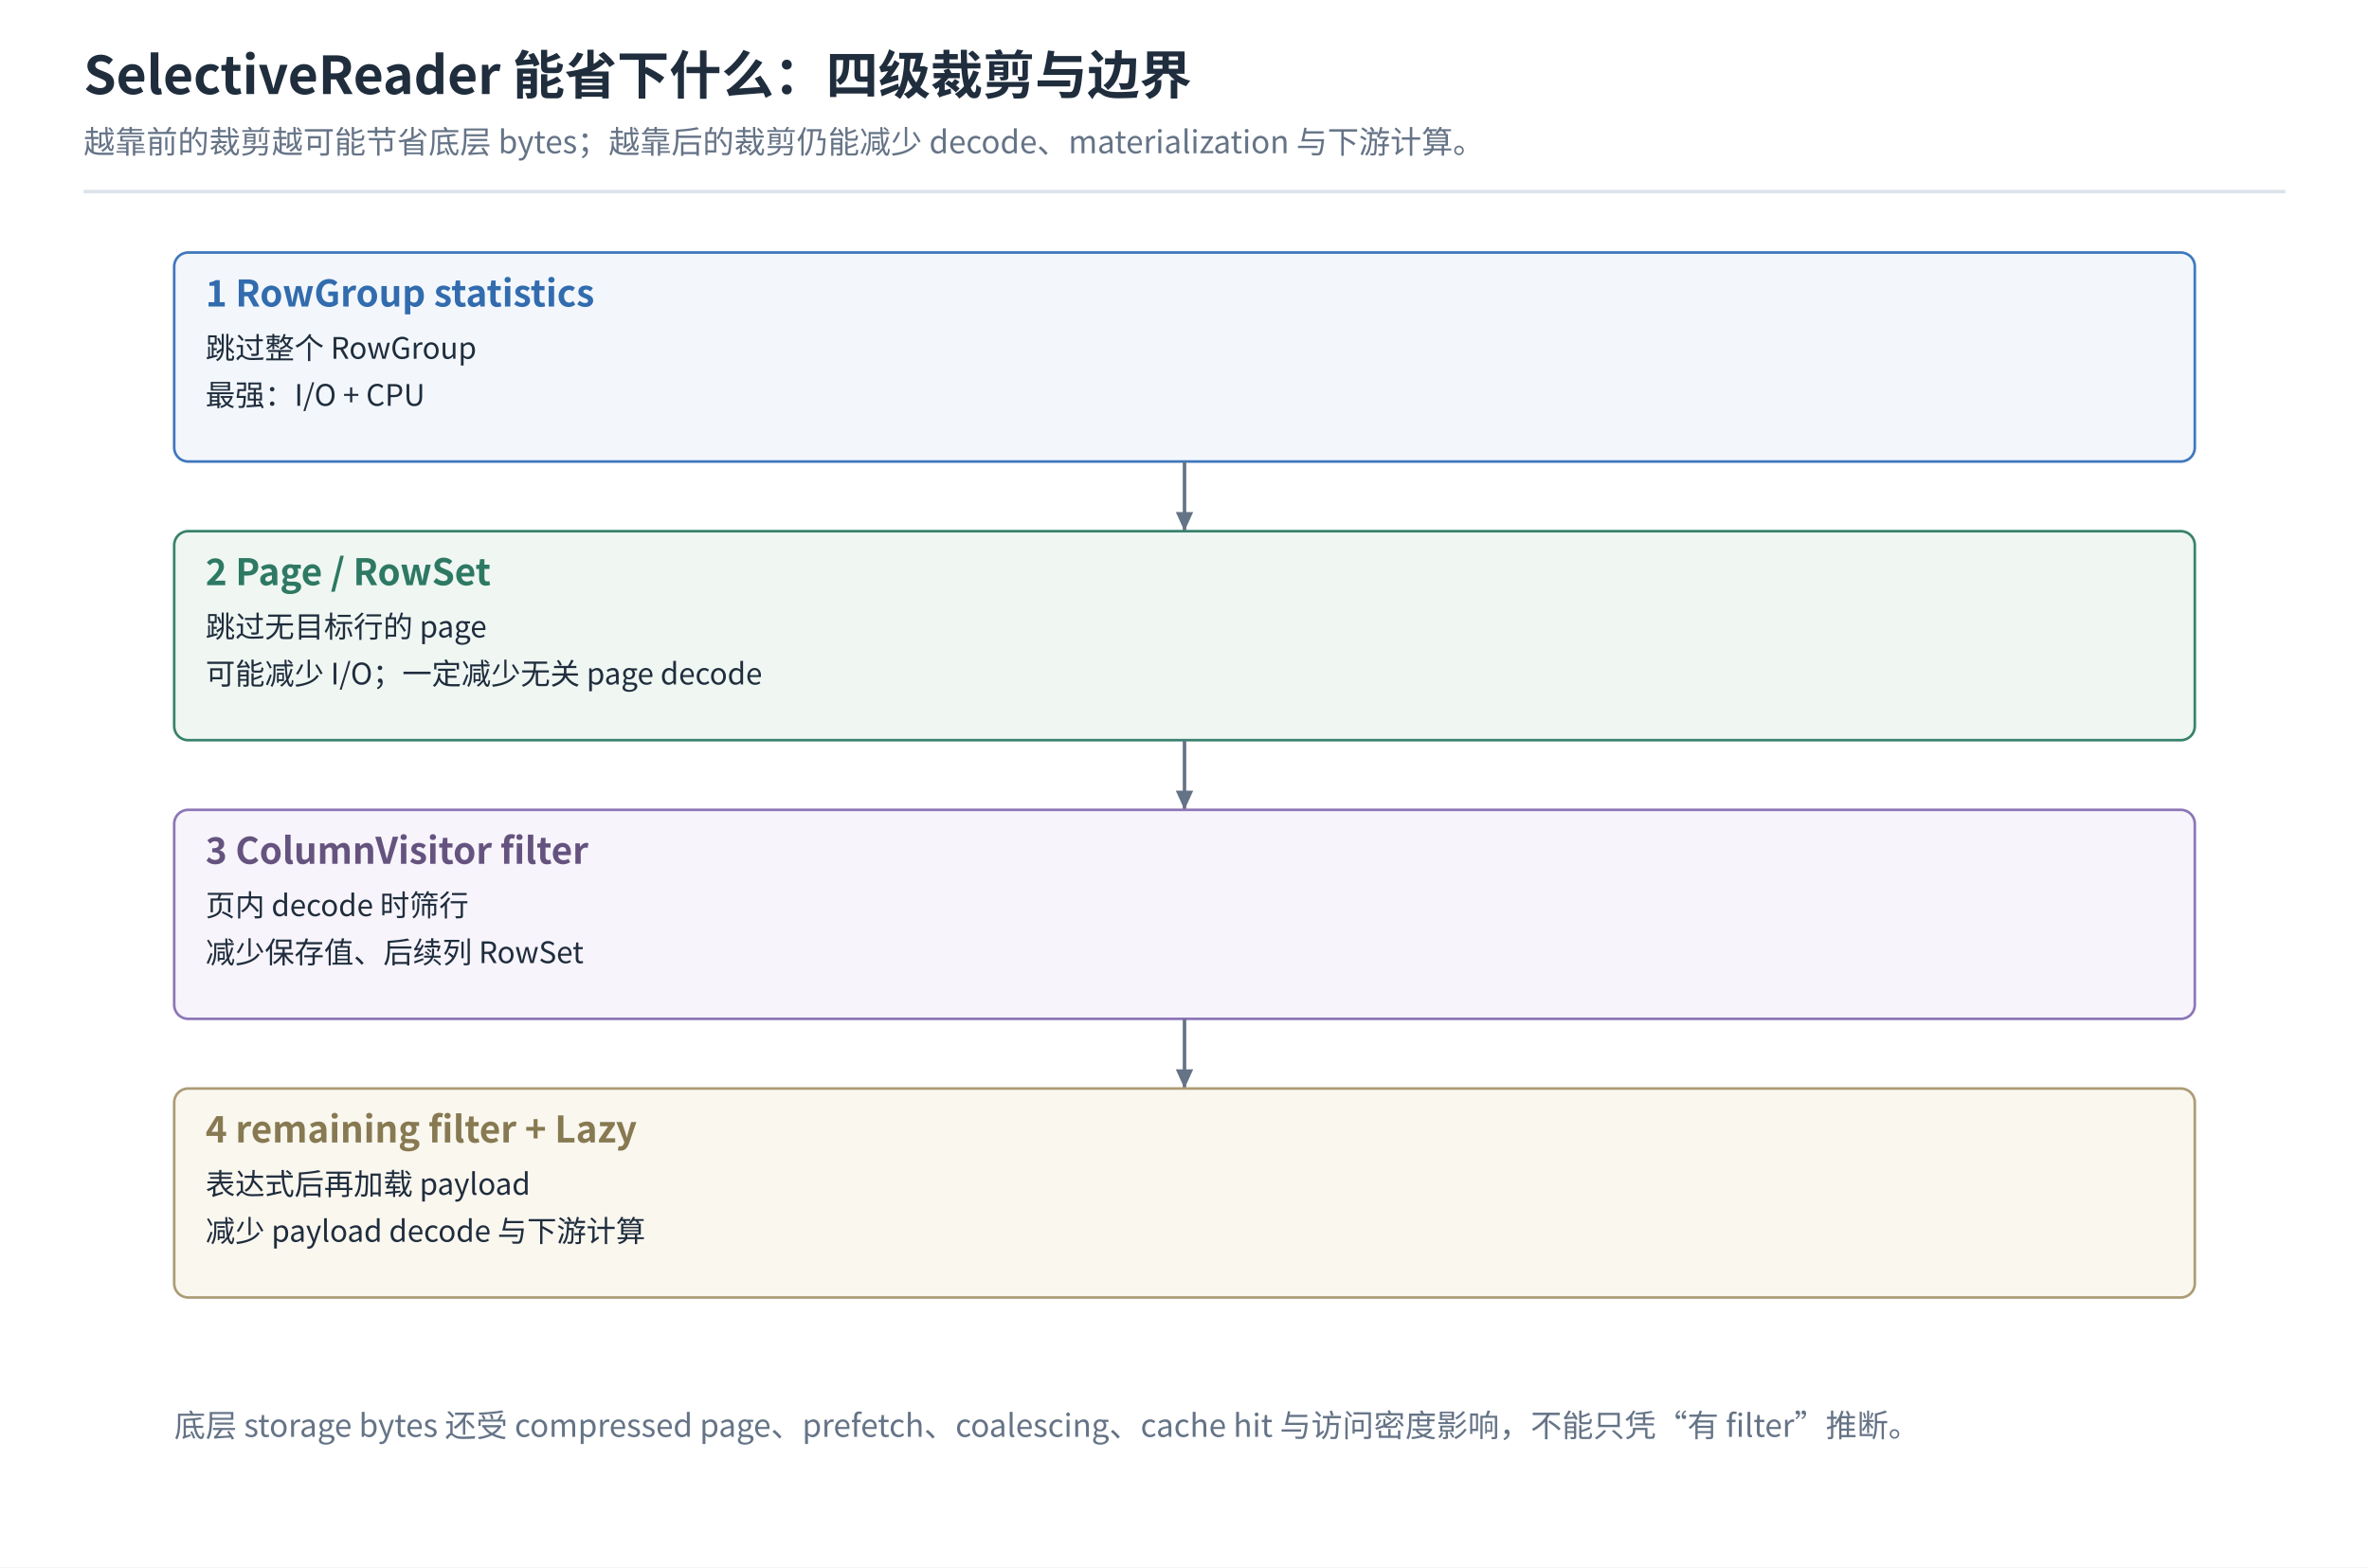
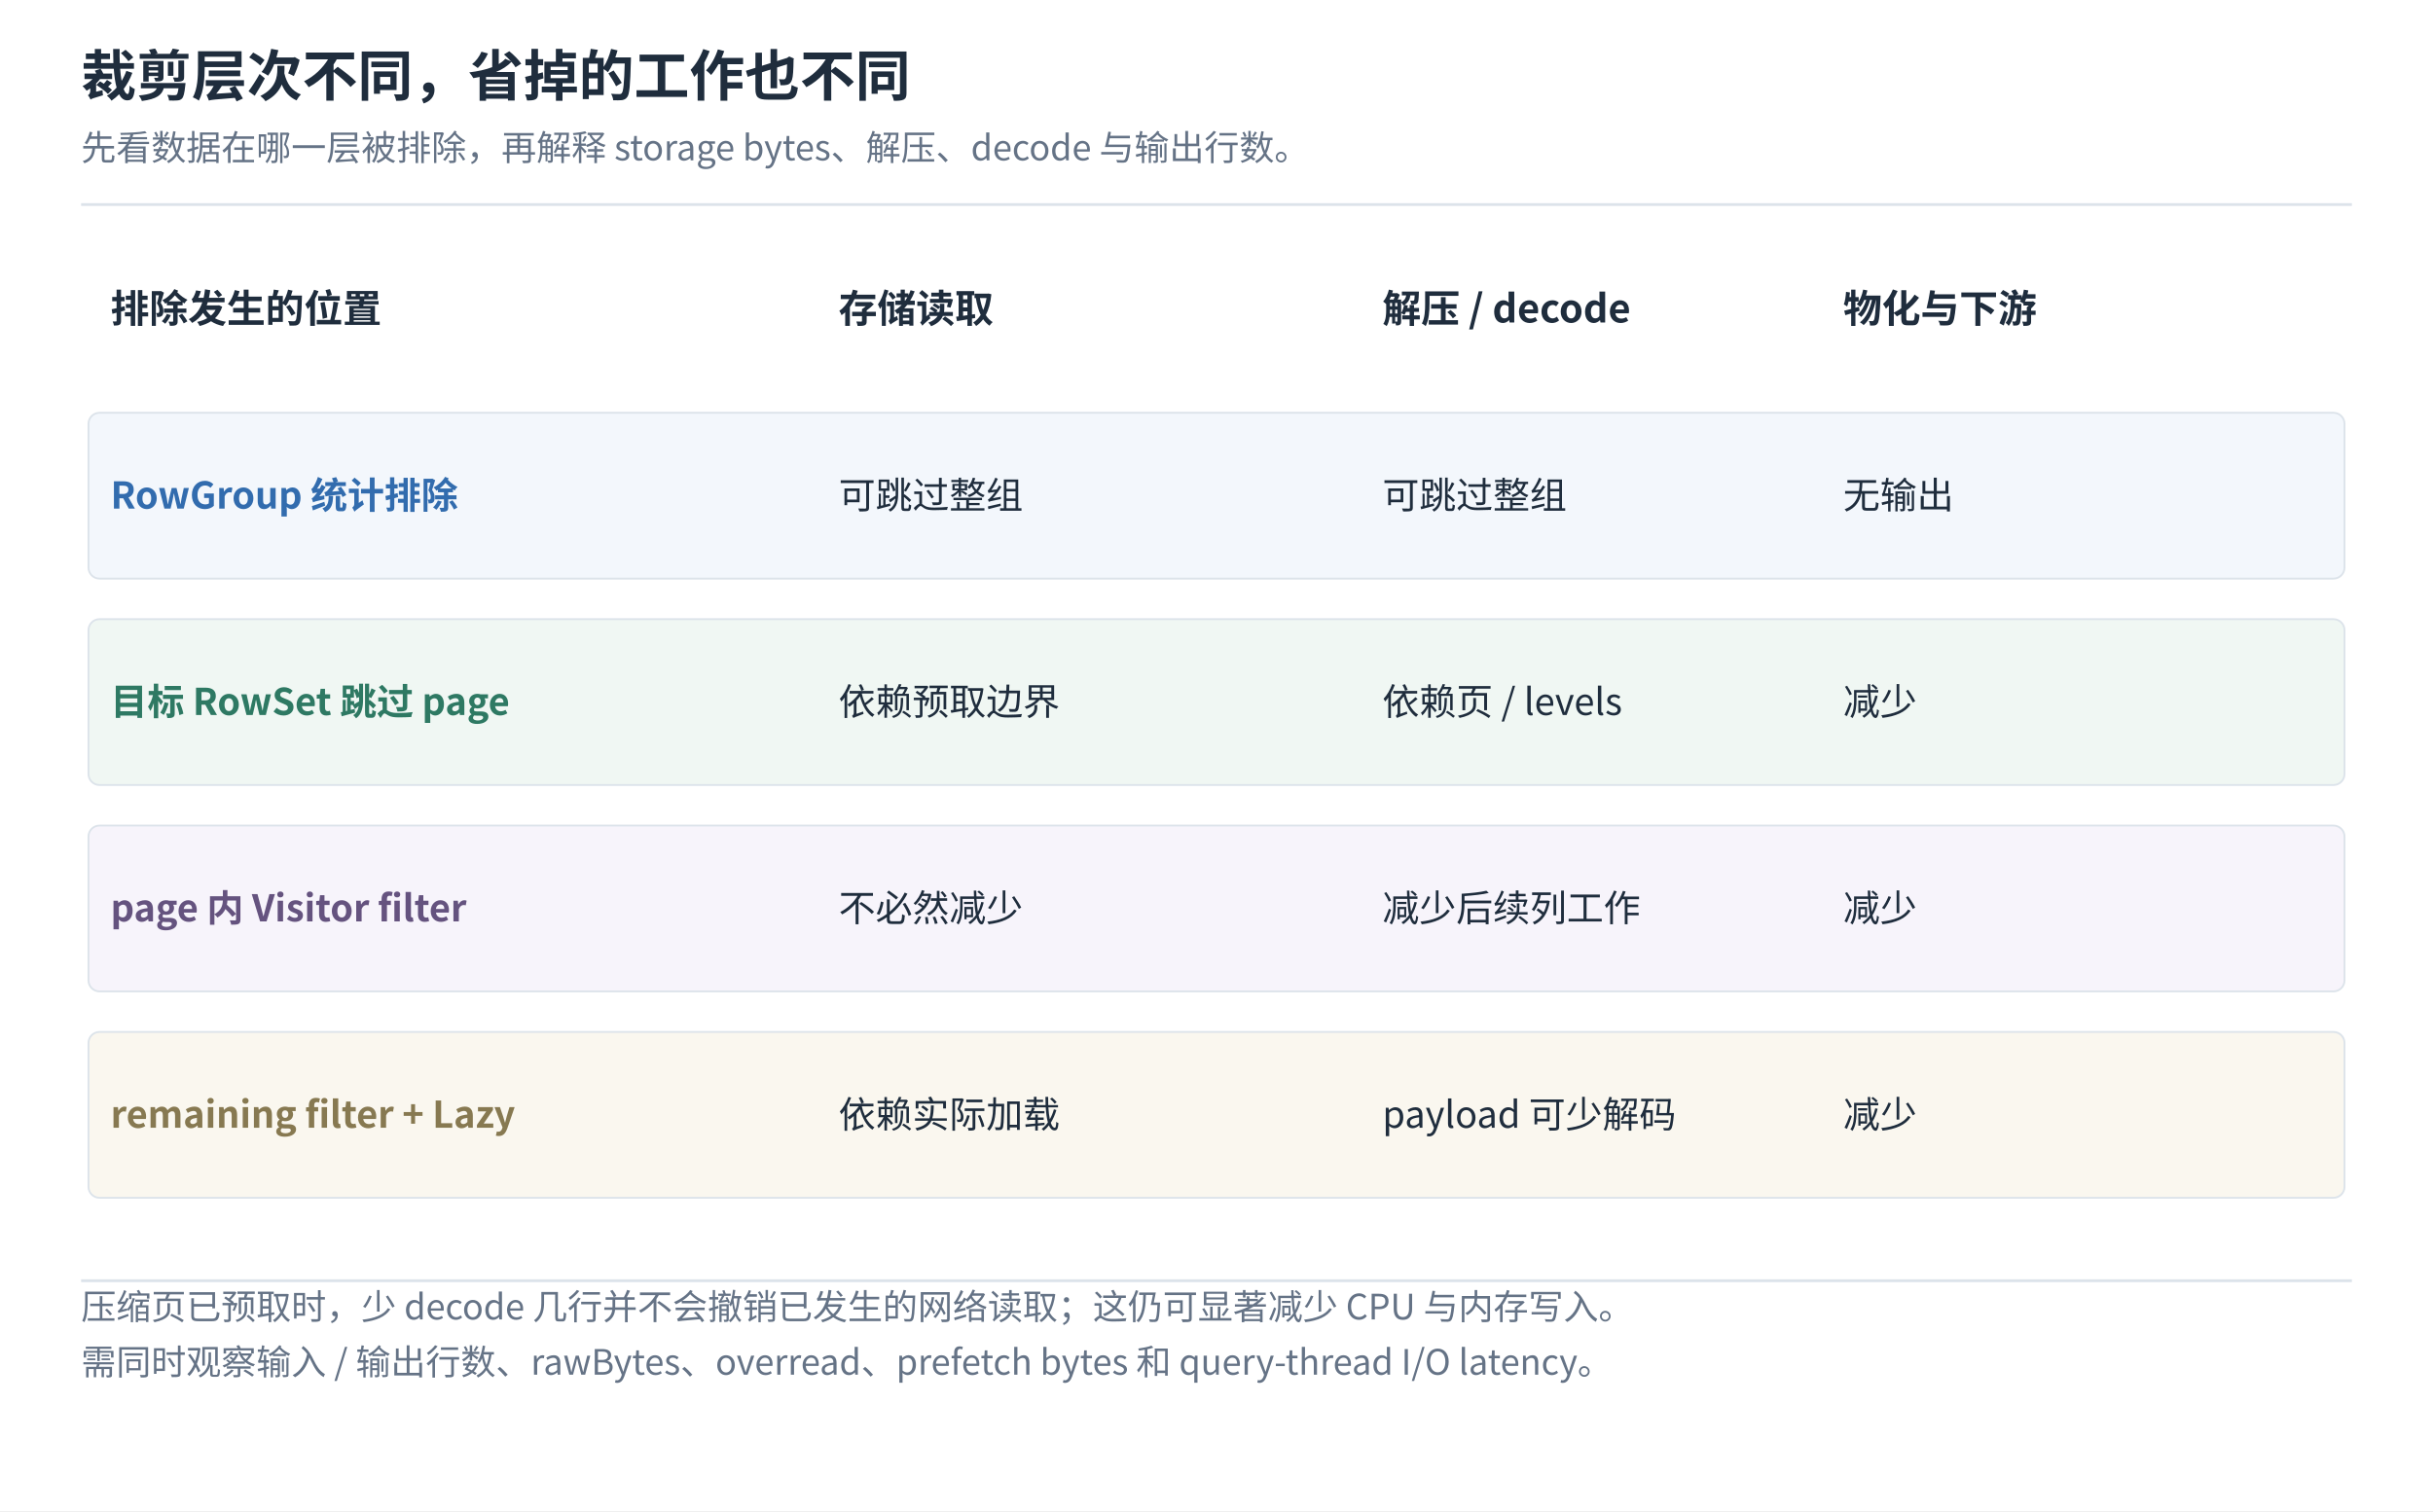
- <svg xmlns="http://www.w3.org/2000/svg" width="1360" height="900" viewBox="0 0 1360 900">
+ <svg xmlns="http://www.w3.org/2000/svg" width="1320" height="820" viewBox="0 0 1320 820">
  <defs>
-     <marker id="arrow" markerUnits="userSpaceOnUse" markerWidth="14" markerHeight="14" refX="11" refY="5" orient="auto">
-       <path d="M0,0 L11,5 L0,10 Z" fill="#657386" />
+     <marker id="arr-muted" markerUnits="userSpaceOnUse" markerWidth="11" markerHeight="11" refX="10" refY="5" orient="auto">
+       <path d="M0 0L10 5L0 10Z" fill="#657386" />
    </marker>
-     <marker id="arrow-blue" markerUnits="userSpaceOnUse" markerWidth="14" markerHeight="14" refX="11" refY="5" orient="auto">
-       <path d="M0,0 L11,5 L0,10 Z" fill="#4078bd" />
+     <marker id="arr-blue" markerUnits="userSpaceOnUse" markerWidth="11" markerHeight="11" refX="10" refY="5" orient="auto">
+       <path d="M0 0L10 5L0 10Z" fill="#4078bd" />
    </marker>
-     <style>text{font-family:'Noto Sans SC','Noto Sans CJK SC',Inter,Arial,sans-serif} .mono{font-family:SFMono-Regular,Consolas,'Liberation Mono',monospace}</style>
+     <marker id="arr-green" markerUnits="userSpaceOnUse" markerWidth="11" markerHeight="11" refX="10" refY="5" orient="auto">
+       <path d="M0 0L10 5L0 10Z" fill="#39826d" />
+     </marker>
+     <marker id="arr-purple" markerUnits="userSpaceOnUse" markerWidth="11" markerHeight="11" refX="10" refY="5" orient="auto">
+       <path d="M0 0L10 5L0 10Z" fill="#8d76b7" />
+     </marker>
+     <marker id="arr-warm" markerUnits="userSpaceOnUse" markerWidth="11" markerHeight="11" refX="10" refY="5" orient="auto">
+       <path d="M0 0L10 5L0 10Z" fill="#ac9c76" />
+     </marker>
+     <marker id="arr-red" markerUnits="userSpaceOnUse" markerWidth="11" markerHeight="11" refX="10" refY="5" orient="auto">
+       <path d="M0 0L10 5L0 10Z" fill="#a95f64" />
+     </marker>
  </defs>
-   <rect width="1360" height="900" fill="#fff" />
-   <text x="48" y="54" font-size="30" font-weight="700" fill="#1f2d3d">SelectiveReader 能省下什么：四级裁剪与边界</text>
-   <text x="48" y="88" font-size="18" fill="#657386">越靠前的裁剪越可能节省底层 bytes；越靠后的裁剪仍能减少 decode、materialization 与下游计算。</text>
-   <line x1="48" y1="110" x2="1312" y2="110" stroke="#dce3ea" stroke-width="2" />
-   <rect x="100" y="145" width="1160" height="120" rx="8" fill="#f3f7fc" stroke="#4078bd" stroke-width="1.5" />
-   <text x="118" y="176" font-size="21" font-weight="700" fill="#326cae" text-anchor="start" class="">1 RowGroup statistics</text>
-   <text x="118" y="206" font-size="17" font-weight="400" fill="#1f2d3d" text-anchor="start" class="">跳过整个 RowGroup</text>
-   <text x="118" y="233" font-size="17" font-weight="400" fill="#1f2d3d" text-anchor="start" class="">最强：I/O + CPU</text>
-   <line x1="680" y1="265" x2="680" y2="305" stroke="#657386" stroke-width="2" marker-end="url(#arrow)" />
-   <rect x="100" y="305" width="1160" height="120" rx="8" fill="#f0f7f3" stroke="#39826d" stroke-width="1.5" />
-   <text x="118" y="336" font-size="21" font-weight="700" fill="#2e7963" text-anchor="start" class="">2 Page / RowSet</text>
-   <text x="118" y="366" font-size="17" font-weight="400" fill="#1f2d3d" text-anchor="start" class="">跳过无目标行的 page</text>
-   <text x="118" y="393" font-size="17" font-weight="400" fill="#1f2d3d" text-anchor="start" class="">可能减少 I/O；一定减少无关 page decode</text>
-   <line x1="680" y1="425" x2="680" y2="465" stroke="#657386" stroke-width="2" marker-end="url(#arrow)" />
-   <rect x="100" y="465" width="1160" height="120" rx="8" fill="#f7f4fb" stroke="#8d76b7" stroke-width="1.5" />
-   <text x="118" y="496" font-size="21" font-weight="700" fill="#65537f" text-anchor="start" class="">3 ColumnVisitor filter</text>
-   <text x="118" y="526" font-size="17" font-weight="400" fill="#1f2d3d" text-anchor="start" class="">页内 decode 时筛行</text>
-   <text x="118" y="553" font-size="17" font-weight="400" fill="#1f2d3d" text-anchor="start" class="">减少保存值、后续列 RowSet</text>
-   <line x1="680" y1="585" x2="680" y2="625" stroke="#657386" stroke-width="2" marker-end="url(#arrow)" />
-   <rect x="100" y="625" width="1160" height="120" rx="8" fill="#faf7ef" stroke="#ac9c76" stroke-width="1.5" />
-   <text x="118" y="656" font-size="21" font-weight="700" fill="#877951" text-anchor="start" class="">4 remaining filter + Lazy</text>
-   <text x="118" y="686" font-size="17" font-weight="400" fill="#1f2d3d" text-anchor="start" class="">表达式后再加载 payload</text>
-   <text x="118" y="713" font-size="17" font-weight="400" fill="#1f2d3d" text-anchor="start" class="">减少 payload decode 与下游计算</text>
-   <text x="100" y="825" font-size="18" font-weight="400" fill="#657386" text-anchor="start" class="">底层 storage bytes 还受 compressed page、prefetch、coalescing、cache hit 与访问密度影响，不能只凭“有 filter”推断。</text>
+   <rect x="0" y="0" width="1320" height="820" rx="0" fill="#fff" stroke="none" stroke-width="0" />
+   <text x="44" y="52" font-family="Noto Sans CJK SC, Noto Sans SC, Arial, sans-serif" font-size="30" font-weight="700" text-anchor="start" fill="#1f2d3d">裁剪层次不同，省掉的工作也不同</text>
+   <text x="44" y="87" font-family="Noto Sans CJK SC, Noto Sans SC, Arial, sans-serif" font-size="19" font-weight="400" text-anchor="start" fill="#657386">先看数据在哪一层被排除，再解释 storage bytes、解压、decode 与输出行数。</text>
+   <path d="M44 111L1276 111" fill="none" stroke="#dce3ea" stroke-width="1.5" stroke-linejoin="round" />
+   <text x="60" y="175" font-family="Noto Sans CJK SC, Noto Sans SC, Arial, sans-serif" font-size="21" font-weight="700" text-anchor="start" fill="#1f2d3d">排除发生的位置</text>
+   <text x="455" y="175" font-family="Noto Sans CJK SC, Noto Sans SC, Arial, sans-serif" font-size="21" font-weight="700" text-anchor="start" fill="#1f2d3d">存储读取</text>
+   <text x="750" y="175" font-family="Noto Sans CJK SC, Noto Sans SC, Arial, sans-serif" font-size="21" font-weight="700" text-anchor="start" fill="#1f2d3d">解压 / decode</text>
+   <text x="1000" y="175" font-family="Noto Sans CJK SC, Noto Sans SC, Arial, sans-serif" font-size="21" font-weight="700" text-anchor="start" fill="#1f2d3d">物化与下游</text>
+   <rect x="48" y="224" width="1224" height="90" rx="6" fill="#f3f7fc" stroke="#dce3ea" stroke-width="1" />
+   <text x="60" y="276" font-family="Noto Sans CJK SC, Noto Sans SC, Arial, sans-serif" font-size="20" font-weight="700" text-anchor="start" fill="#326cae">RowGroup 统计排除</text>
+   <text x="455" y="276" font-family="Noto Sans CJK SC, Noto Sans SC, Arial, sans-serif" font-size="20" font-weight="400" text-anchor="start" fill="#1f2d3d">可跳过整组</text>
+   <text x="750" y="276" font-family="Noto Sans CJK SC, Noto Sans SC, Arial, sans-serif" font-size="20" font-weight="400" text-anchor="start" fill="#1f2d3d">可跳过整组</text>
+   <text x="1000" y="276" font-family="Noto Sans CJK SC, Noto Sans SC, Arial, sans-serif" font-size="20" font-weight="400" text-anchor="start" fill="#1f2d3d">无输出</text>
+   <rect x="48" y="336" width="1224" height="90" rx="6" fill="#f0f7f3" stroke="#dce3ea" stroke-width="1" />
+   <text x="60" y="388" font-family="Noto Sans CJK SC, Noto Sans SC, Arial, sans-serif" font-size="20" font-weight="700" text-anchor="start" fill="#2e7963">目标 RowSet 跳过 page</text>
+   <text x="455" y="388" font-family="Noto Sans CJK SC, Noto Sans SC, Arial, sans-serif" font-size="20" font-weight="400" text-anchor="start" fill="#1f2d3d">依赖预取边界</text>
+   <text x="750" y="388" font-family="Noto Sans CJK SC, Noto Sans SC, Arial, sans-serif" font-size="20" font-weight="400" text-anchor="start" fill="#1f2d3d">依赖页 / levels</text>
+   <text x="1000" y="388" font-family="Noto Sans CJK SC, Noto Sans SC, Arial, sans-serif" font-size="20" font-weight="400" text-anchor="start" fill="#1f2d3d">减少</text>
+   <rect x="48" y="448" width="1224" height="90" rx="6" fill="#f7f4fb" stroke="#dce3ea" stroke-width="1" />
+   <text x="60" y="500" font-family="Noto Sans CJK SC, Noto Sans SC, Arial, sans-serif" font-size="20" font-weight="700" text-anchor="start" fill="#65537f">page 内 Visitor filter</text>
+   <text x="455" y="500" font-family="Noto Sans CJK SC, Noto Sans SC, Arial, sans-serif" font-size="20" font-weight="400" text-anchor="start" fill="#1f2d3d">不必然减少</text>
+   <text x="750" y="500" font-family="Noto Sans CJK SC, Noto Sans SC, Arial, sans-serif" font-size="20" font-weight="400" text-anchor="start" fill="#1f2d3d">减少后续列工作</text>
+   <text x="1000" y="500" font-family="Noto Sans CJK SC, Noto Sans SC, Arial, sans-serif" font-size="20" font-weight="400" text-anchor="start" fill="#1f2d3d">减少</text>
+   <rect x="48" y="560" width="1224" height="90" rx="6" fill="#faf7ef" stroke="#dce3ea" stroke-width="1" />
+   <text x="60" y="612" font-family="Noto Sans CJK SC, Noto Sans SC, Arial, sans-serif" font-size="20" font-weight="700" text-anchor="start" fill="#877951">remaining filter + Lazy</text>
+   <text x="455" y="612" font-family="Noto Sans CJK SC, Noto Sans SC, Arial, sans-serif" font-size="20" font-weight="400" text-anchor="start" fill="#1f2d3d">依赖实际加载</text>
+   <text x="750" y="612" font-family="Noto Sans CJK SC, Noto Sans SC, Arial, sans-serif" font-size="20" font-weight="400" text-anchor="start" fill="#1f2d3d">payload 可少解码</text>
+   <text x="1000" y="612" font-family="Noto Sans CJK SC, Noto Sans SC, Arial, sans-serif" font-size="20" font-weight="400" text-anchor="start" fill="#1f2d3d">减少</text>
+   <path d="M44 695L1276 695" fill="none" stroke="#dce3ea" stroke-width="1.5" stroke-linejoin="round" />
+   <text x="44" y="716" font-family="Noto Sans CJK SC, Noto Sans SC, Arial, sans-serif" font-size="19" font-weight="400" text-anchor="start" fill="#657386">压缩页已预取时，少 decode 几行并不会撤销已发生的网络读取；这仍可显著减少 CPU 与内存写入。</text>
+   <text x="44" y="746" font-family="Noto Sans CJK SC, Noto Sans SC, Arial, sans-serif" font-size="19" font-weight="400" text-anchor="start" fill="#657386">需同时观察输入 / 输出行数、rawBytes、overread、prefetch bytes 和 query-thread I/O latency。</text>
</svg>
